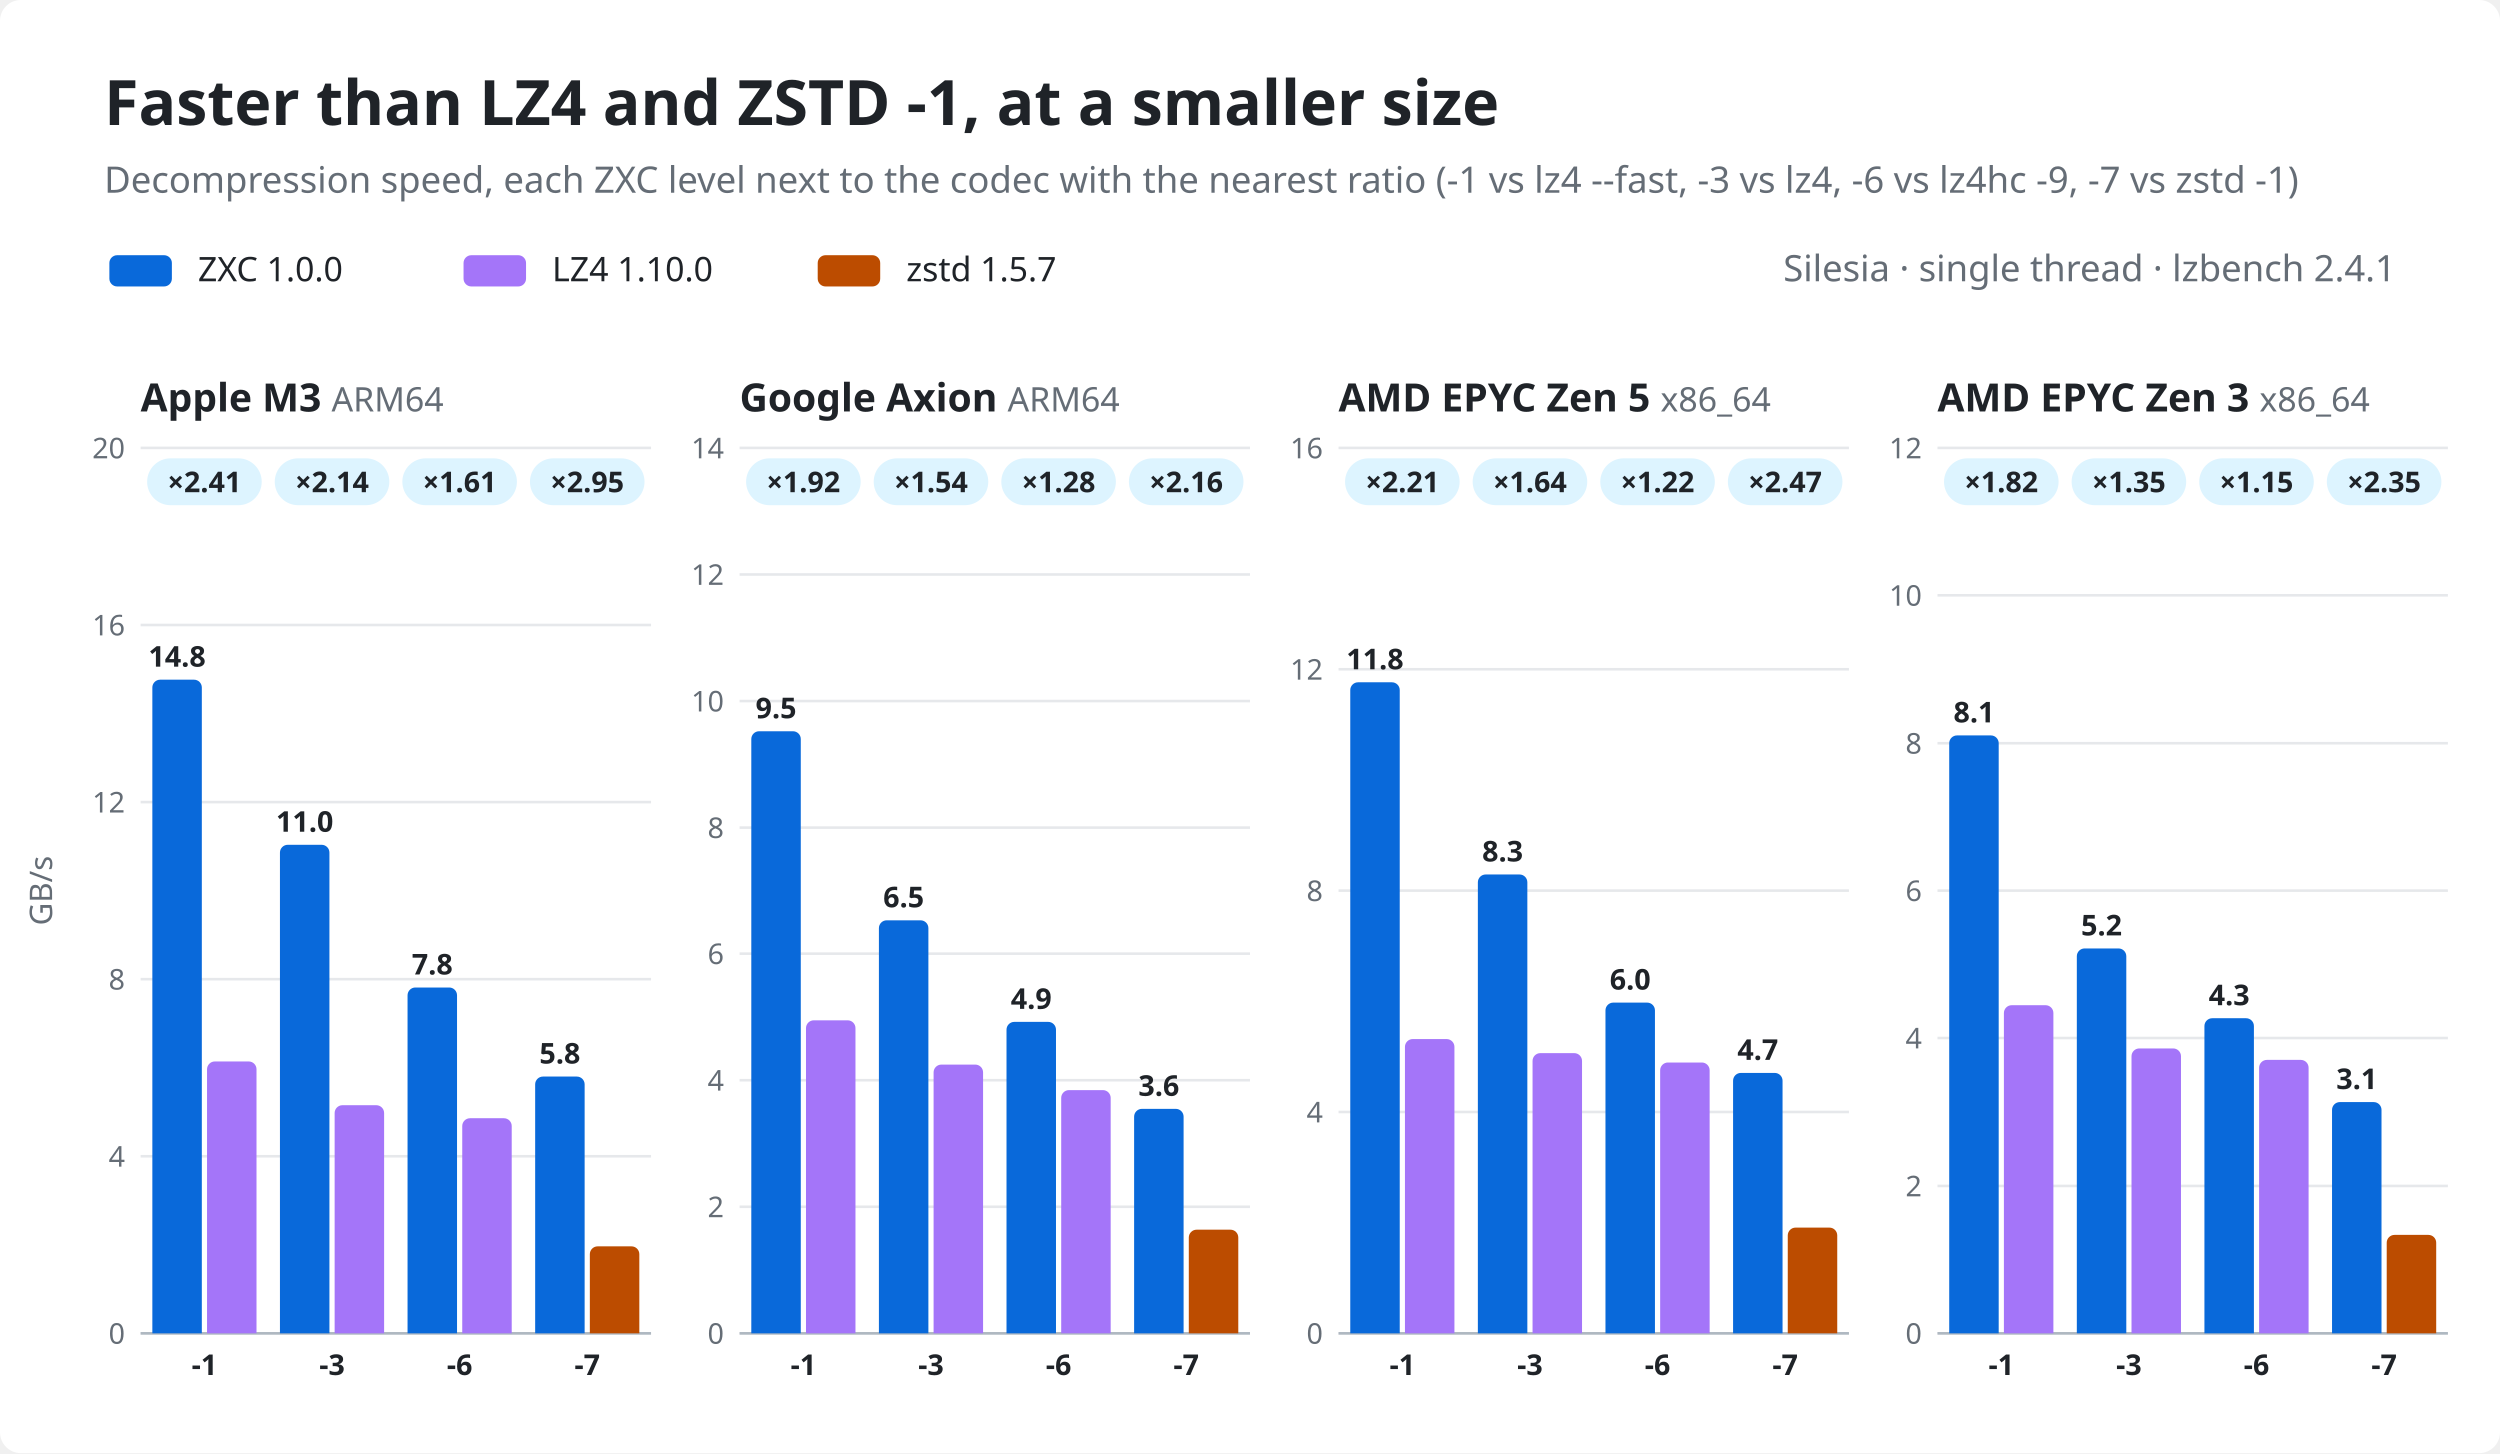
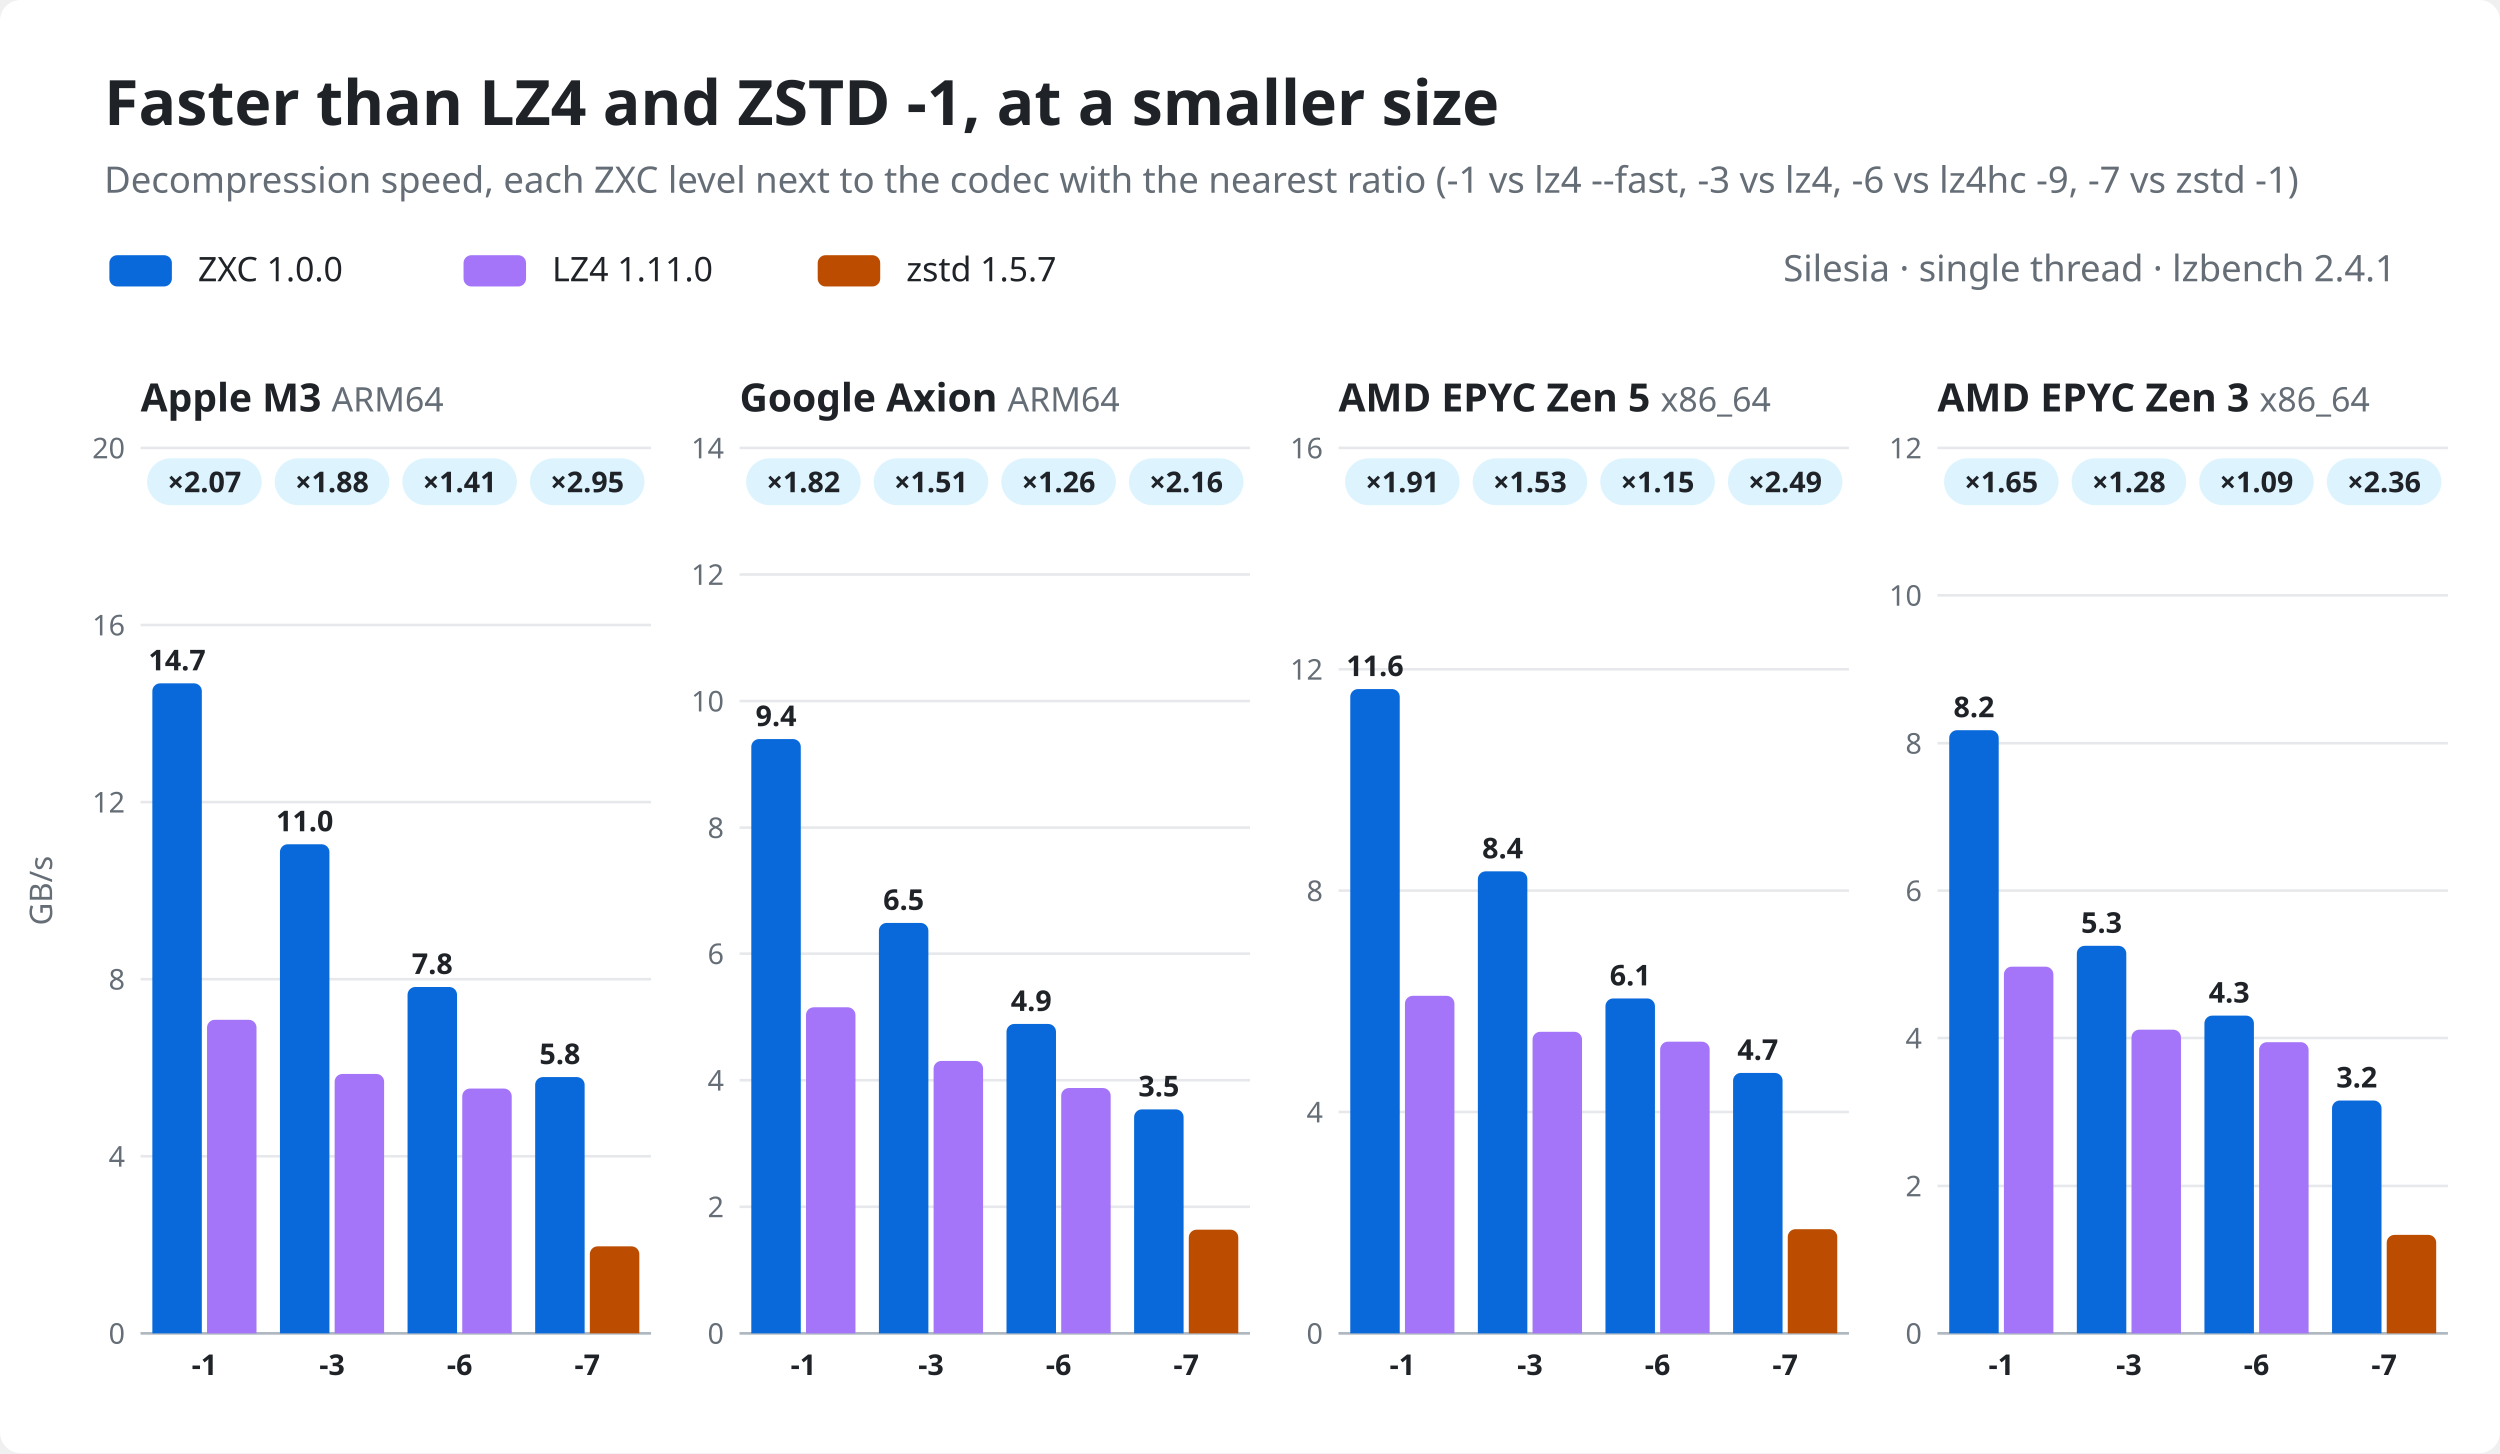
<svg xmlns="http://www.w3.org/2000/svg" viewBox="0 0 960 558" width="960" height="558" role="img" aria-label="Decompression speed of ZXC levels -1, -3, -6 and -7 next to lz4 --fast, lz4, lz4hc -9 and zstd -1 on four CPUs: ZXC is faster at a smaller size in every pair">
  <style>text{font-family:-apple-system,BlinkMacSystemFont,"Segoe UI","Noto Sans",Helvetica,Arial,sans-serif;font-size:11px}.t{font-size:24px;font-weight:700}.st{font-size:14px}.pt{font-size:15px;font-weight:600}.pa{font-size:13px;font-weight:400}.ax{font-size:12px}.b{font-weight:600}.lg{font-size:13px}.num{font-variant-numeric:tabular-nums}.grid,.axis{stroke-width:1}.bg{fill:#ffffff}text{fill:#1f2328}.mu{fill:#656d76}.grid{stroke:#e6e8eb}.axis{stroke:#afb8c1}.zp{fill:#0969da}.op{fill:#bc4c00}.wash{fill:#ddf4ff}.vp{fill:#a475f9}@media (prefers-color-scheme:dark){.bg{fill:#0d1117}text{fill:#e6edf3}.mu{fill:#8d96a0}.grid{stroke:#21262d}.axis{stroke:#3d444d}.zp{fill:#4493f8}.op{fill:#db6d28}.wash{fill:#0c2d6b}.vp{fill:#bc8cff}}.m{text-anchor:middle}.e{text-anchor:end}</style>
  <rect class="bg" width="960" height="558" rx="8" />
  <text x="40" y="48" class="t">Faster than LZ4 and ZSTD -1, at a smaller size</text>
  <text x="40" y="74" class="st mu">Decompression speed, each ZXC level next to the codec with the nearest ratio (-1 vs lz4 --fast, -3 vs lz4, -6 vs lz4hc -9, -7 vs zstd -1)</text>
  <rect class="zp" x="42" y="98" width="24" height="12" rx="3" />
  <text x="76" y="108" class="lg">ZXC 1.0.0</text>
  <rect class="vp" x="178" y="98" width="24" height="12" rx="3" />
-   <text x="212" y="108" class="lg">LZ4 1.10.0</text>
+   <text x="212" y="108" class="lg">LZ4 1.11.0</text>
  <rect class="op" x="314" y="98" width="24" height="12" rx="3" />
  <text x="348" y="108" class="lg">zstd 1.5.7</text>
  <text x="920" y="108" class="st mu e">Silesia · single thread · lzbench 2.4.1</text>
  <path class="grid" d="M54 512h196" />
  <text x="48" y="516" class="mu num e">0</text>
  <path class="grid" d="M54 444h196" />
  <text x="48" y="448" class="mu num e">4</text>
  <path class="grid" d="M54 376h196" />
  <text x="48" y="380" class="mu num e">8</text>
  <path class="grid" d="M54 308h196" />
  <text x="48" y="312" class="mu num e">12</text>
  <path class="grid" d="M54 240h196" />
  <text x="48" y="244" class="mu num e">16</text>
  <path class="grid" d="M54 172h196" />
  <text x="48" y="176" class="mu num e">20</text>
  <path class="axis" d="M54 512h196" />
  <text class="ax mu m" transform="translate(20 342) rotate(-90)">GB/s</text>
  <text x="54" y="158" class="pt">Apple M3 <tspan class="pa mu">ARM64</tspan>
  </text>
-   <path class="zp" d="M58.5 512v-248a3 3 0 0 1 3 -3h13a3 3 0 0 1 3 3v248z" />
-   <path class="vp" d="M79.5 512v-101.4a3 3 0 0 1 3 -3h13a3 3 0 0 1 3 3v101.4z" />
-   <text x="68" y="256" class="num b m">14.8</text>
+   <path class="zp" d="M58.5 512v-246.6a3 3 0 0 1 3 -3h13a3 3 0 0 1 3 3v246.6z" />
+   <path class="vp" d="M79.5 512v-117.4a3 3 0 0 1 3 -3h13a3 3 0 0 1 3 3v117.4z" />
+   <text x="68" y="257.4" class="num b m">14.7</text>
  <rect class="wash" x="56.5" y="176" width="44" height="18" rx="9" />
-   <text x="78.5" y="189" class="b num m">×2.41</text>
+   <text x="78.5" y="189" class="b num m">×2.07</text>
  <text x="78.5" y="528" class="b m">-1</text>
-   <path class="zp" d="M107.5 512v-184.6a3 3 0 0 1 3 -3h13a3 3 0 0 1 3 3v184.6z" />
-   <path class="vp" d="M128.5 512v-84.6a3 3 0 0 1 3 -3h13a3 3 0 0 1 3 3v84.6z" />
-   <text x="117" y="319.4" class="num b m">11.0</text>
+   <path class="zp" d="M107.5 512v-184.8a3 3 0 0 1 3 -3h13a3 3 0 0 1 3 3v184.8z" />
+   <path class="vp" d="M128.5 512v-96.6a3 3 0 0 1 3 -3h13a3 3 0 0 1 3 3v96.6z" />
+   <text x="117" y="319.2" class="num b m">11.0</text>
  <rect class="wash" x="105.5" y="176" width="44" height="18" rx="9" />
-   <text x="127.5" y="189" class="b num m">×2.14</text>
+   <text x="127.5" y="189" class="b num m">×1.88</text>
  <text x="127.5" y="528" class="b m">-3</text>
-   <path class="zp" d="M156.5 512v-129.8a3 3 0 0 1 3 -3h13a3 3 0 0 1 3 3v129.8z" />
-   <path class="vp" d="M177.5 512v-79.6a3 3 0 0 1 3 -3h13a3 3 0 0 1 3 3v79.6z" />
-   <text x="166" y="374.2" class="num b m">7.8</text>
+   <path class="zp" d="M156.5 512v-130a3 3 0 0 1 3 -3h13a3 3 0 0 1 3 3v130z" />
+   <path class="vp" d="M177.5 512v-91a3 3 0 0 1 3 -3h13a3 3 0 0 1 3 3v91z" />
+   <text x="166" y="374" class="num b m">7.8</text>
  <rect class="wash" x="154.5" y="176" width="44" height="18" rx="9" />
-   <text x="176.5" y="189" class="b num m">×1.61</text>
+   <text x="176.5" y="189" class="b num m">×1.41</text>
  <text x="176.5" y="528" class="b m">-6</text>
-   <path class="zp" d="M205.5 512v-95.6a3 3 0 0 1 3 -3h13a3 3 0 0 1 3 3v95.6z" />
+   <path class="zp" d="M205.5 512v-95.4a3 3 0 0 1 3 -3h13a3 3 0 0 1 3 3v95.4z" />
  <path class="op" d="M226.5 512v-30.4a3 3 0 0 1 3 -3h13a3 3 0 0 1 3 3v30.4z" />
-   <text x="215" y="408.4" class="num b m">5.8</text>
+   <text x="215" y="408.6" class="num b m">5.8</text>
  <rect class="wash" x="203.5" y="176" width="44" height="18" rx="9" />
  <text x="225.5" y="189" class="b num m">×2.95</text>
  <text x="225.5" y="528" class="b m">-7</text>
  <path class="grid" d="M284 512h196" />
  <text x="278" y="516" class="mu num e">0</text>
  <path class="grid" d="M284 463.4h196" />
  <text x="278" y="467.4" class="mu num e">2</text>
  <path class="grid" d="M284 414.8h196" />
  <text x="278" y="418.8" class="mu num e">4</text>
  <path class="grid" d="M284 366.2h196" />
  <text x="278" y="370.2" class="mu num e">6</text>
  <path class="grid" d="M284 317.8h196" />
  <text x="278" y="321.8" class="mu num e">8</text>
  <path class="grid" d="M284 269.2h196" />
  <text x="278" y="273.2" class="mu num e">10</text>
  <path class="grid" d="M284 220.6h196" />
  <text x="278" y="224.6" class="mu num e">12</text>
  <path class="grid" d="M284 172h196" />
  <text x="278" y="176" class="mu num e">14</text>
  <path class="axis" d="M284 512h196" />
  <text x="284" y="158" class="pt">Google Axion <tspan class="pa mu">ARM64</tspan>
  </text>
-   <path class="zp" d="M288.5 512v-228.2a3 3 0 0 1 3 -3h13a3 3 0 0 1 3 3v228.2z" />
-   <path class="vp" d="M309.5 512v-117.2a3 3 0 0 1 3 -3h13a3 3 0 0 1 3 3v117.2z" />
-   <text x="298" y="275.8" class="num b m">9.5</text>
+   <path class="zp" d="M288.5 512v-225.2a3 3 0 0 1 3 -3h13a3 3 0 0 1 3 3v225.2z" />
+   <path class="vp" d="M309.5 512v-122.2a3 3 0 0 1 3 -3h13a3 3 0 0 1 3 3v122.2z" />
+   <text x="298" y="278.8" class="num b m">9.4</text>
  <rect class="wash" x="286.5" y="176" width="44" height="18" rx="9" />
-   <text x="308.5" y="189" class="b num m">×1.92</text>
+   <text x="308.5" y="189" class="b num m">×1.82</text>
  <text x="308.5" y="528" class="b m">-1</text>
-   <path class="zp" d="M337.5 512v-155.6a3 3 0 0 1 3 -3h13a3 3 0 0 1 3 3v155.6z" />
-   <path class="vp" d="M358.5 512v-100.2a3 3 0 0 1 3 -3h13a3 3 0 0 1 3 3v100.2z" />
-   <text x="347" y="348.4" class="num b m">6.5</text>
+   <path class="zp" d="M337.5 512v-154.6a3 3 0 0 1 3 -3h13a3 3 0 0 1 3 3v154.6z" />
+   <path class="vp" d="M358.5 512v-101.6a3 3 0 0 1 3 -3h13a3 3 0 0 1 3 3v101.6z" />
+   <text x="347" y="349.4" class="num b m">6.5</text>
  <rect class="wash" x="335.5" y="176" width="44" height="18" rx="9" />
-   <text x="357.5" y="189" class="b num m">×1.54</text>
+   <text x="357.5" y="189" class="b num m">×1.51</text>
  <text x="357.5" y="528" class="b m">-3</text>
-   <path class="zp" d="M386.5 512v-116.6a3 3 0 0 1 3 -3h13a3 3 0 0 1 3 3v116.6z" />
-   <path class="vp" d="M407.5 512v-90.4a3 3 0 0 1 3 -3h13a3 3 0 0 1 3 3v90.4z" />
-   <text x="396" y="387.4" class="num b m">4.9</text>
+   <path class="zp" d="M386.5 512v-115.8a3 3 0 0 1 3 -3h13a3 3 0 0 1 3 3v115.8z" />
+   <path class="vp" d="M407.5 512v-91.2a3 3 0 0 1 3 -3h13a3 3 0 0 1 3 3v91.2z" />
+   <text x="396" y="388.2" class="num b m">4.9</text>
  <rect class="wash" x="384.5" y="176" width="44" height="18" rx="9" />
-   <text x="406.5" y="189" class="b num m">×1.28</text>
+   <text x="406.5" y="189" class="b num m">×1.26</text>
  <text x="406.5" y="528" class="b m">-6</text>
-   <path class="zp" d="M435.5 512v-83.2a3 3 0 0 1 3 -3h13a3 3 0 0 1 3 3v83.2z" />
+   <path class="zp" d="M435.5 512v-83a3 3 0 0 1 3 -3h13a3 3 0 0 1 3 3v83z" />
  <path class="op" d="M456.5 512v-36.8a3 3 0 0 1 3 -3h13a3 3 0 0 1 3 3v36.8z" />
-   <text x="445" y="420.8" class="num b m">3.6</text>
+   <text x="445" y="421" class="num b m">3.5</text>
  <rect class="wash" x="433.5" y="176" width="44" height="18" rx="9" />
  <text x="455.5" y="189" class="b num m">×2.16</text>
  <text x="455.5" y="528" class="b m">-7</text>
  <path class="grid" d="M514 512h196" />
  <text x="508" y="516" class="mu num e">0</text>
  <path class="grid" d="M514 427h196" />
  <text x="508" y="431" class="mu num e">4</text>
  <path class="grid" d="M514 342h196" />
  <text x="508" y="346" class="mu num e">8</text>
  <path class="grid" d="M514 257h196" />
  <text x="508" y="261" class="mu num e">12</text>
  <path class="grid" d="M514 172h196" />
  <text x="508" y="176" class="mu num e">16</text>
  <path class="axis" d="M514 512h196" />
  <text x="514" y="158" class="pt">AMD EPYC Zen 5 <tspan class="pa mu">x86_64</tspan>
  </text>
-   <path class="zp" d="M518.5 512v-247a3 3 0 0 1 3 -3h13a3 3 0 0 1 3 3v247z" />
-   <path class="vp" d="M539.5 512v-110a3 3 0 0 1 3 -3h13a3 3 0 0 1 3 3v110z" />
-   <text x="528" y="257" class="num b m">11.8</text>
+   <path class="zp" d="M518.5 512v-244.4a3 3 0 0 1 3 -3h13a3 3 0 0 1 3 3v244.4z" />
+   <path class="vp" d="M539.5 512v-126.6a3 3 0 0 1 3 -3h13a3 3 0 0 1 3 3v126.6z" />
+   <text x="528" y="259.6" class="num b m">11.6</text>
  <rect class="wash" x="516.5" y="176" width="44" height="18" rx="9" />
-   <text x="538.5" y="189" class="b num m">×2.21</text>
+   <text x="538.5" y="189" class="b num m">×1.91</text>
  <text x="538.5" y="528" class="b m">-1</text>
-   <path class="zp" d="M567.5 512v-173.2a3 3 0 0 1 3 -3h13a3 3 0 0 1 3 3v173.2z" />
-   <path class="vp" d="M588.5 512v-104.6a3 3 0 0 1 3 -3h13a3 3 0 0 1 3 3v104.6z" />
-   <text x="577" y="330.8" class="num b m">8.3</text>
+   <path class="zp" d="M567.5 512v-174.4a3 3 0 0 1 3 -3h13a3 3 0 0 1 3 3v174.4z" />
+   <path class="vp" d="M588.5 512v-112.8a3 3 0 0 1 3 -3h13a3 3 0 0 1 3 3v112.8z" />
+   <text x="577" y="329.6" class="num b m">8.4</text>
  <rect class="wash" x="565.5" y="176" width="44" height="18" rx="9" />
-   <text x="587.5" y="189" class="b num m">×1.64</text>
+   <text x="587.5" y="189" class="b num m">×1.53</text>
  <text x="587.5" y="528" class="b m">-3</text>
-   <path class="zp" d="M616.5 512v-124a3 3 0 0 1 3 -3h13a3 3 0 0 1 3 3v124z" />
-   <path class="vp" d="M637.5 512v-101a3 3 0 0 1 3 -3h13a3 3 0 0 1 3 3v101z" />
-   <text x="626" y="380" class="num b m">6.0</text>
+   <path class="zp" d="M616.5 512v-125.6a3 3 0 0 1 3 -3h13a3 3 0 0 1 3 3v125.6z" />
+   <path class="vp" d="M637.5 512v-109a3 3 0 0 1 3 -3h13a3 3 0 0 1 3 3v109z" />
+   <text x="626" y="378.4" class="num b m">6.1</text>
  <rect class="wash" x="614.5" y="176" width="44" height="18" rx="9" />
-   <text x="636.5" y="189" class="b num m">×1.22</text>
+   <text x="636.5" y="189" class="b num m">×1.15</text>
  <text x="636.5" y="528" class="b m">-6</text>
  <path class="zp" d="M665.5 512v-97a3 3 0 0 1 3 -3h13a3 3 0 0 1 3 3v97z" />
-   <path class="op" d="M686.5 512v-37.6a3 3 0 0 1 3 -3h13a3 3 0 0 1 3 3v37.6z" />
+   <path class="op" d="M686.5 512v-37a3 3 0 0 1 3 -3h13a3 3 0 0 1 3 3v37z" />
  <text x="675" y="407" class="num b m">4.7</text>
  <rect class="wash" x="663.5" y="176" width="44" height="18" rx="9" />
-   <text x="685.5" y="189" class="b num m">×2.47</text>
+   <text x="685.5" y="189" class="b num m">×2.49</text>
  <text x="685.5" y="528" class="b m">-7</text>
  <path class="grid" d="M744 512h196" />
  <text x="738" y="516" class="mu num e">0</text>
  <path class="grid" d="M744 455.4h196" />
  <text x="738" y="459.4" class="mu num e">2</text>
  <path class="grid" d="M744 398.6h196" />
  <text x="738" y="402.6" class="mu num e">4</text>
  <path class="grid" d="M744 342h196" />
  <text x="738" y="346" class="mu num e">6</text>
  <path class="grid" d="M744 285.4h196" />
  <text x="738" y="289.4" class="mu num e">8</text>
  <path class="grid" d="M744 228.6h196" />
  <text x="738" y="232.6" class="mu num e">10</text>
  <path class="grid" d="M744 172h196" />
  <text x="738" y="176" class="mu num e">12</text>
  <path class="axis" d="M744 512h196" />
  <text x="744" y="158" class="pt">AMD EPYC Zen 3 <tspan class="pa mu">x86_64</tspan>
  </text>
-   <path class="zp" d="M748.5 512v-226.6a3 3 0 0 1 3 -3h13a3 3 0 0 1 3 3v226.6z" />
-   <path class="vp" d="M769.5 512v-123a3 3 0 0 1 3 -3h13a3 3 0 0 1 3 3v123z" />
-   <text x="758" y="277.4" class="num b m">8.1</text>
+   <path class="zp" d="M748.5 512v-228.6a3 3 0 0 1 3 -3h13a3 3 0 0 1 3 3v228.6z" />
+   <path class="vp" d="M769.5 512v-137.8a3 3 0 0 1 3 -3h13a3 3 0 0 1 3 3v137.8z" />
+   <text x="758" y="275.4" class="num b m">8.2</text>
  <rect class="wash" x="746.5" y="176" width="44" height="18" rx="9" />
-   <text x="768.5" y="189" class="b num m">×1.82</text>
+   <text x="768.5" y="189" class="b num m">×1.65</text>
  <text x="768.5" y="528" class="b m">-1</text>
-   <path class="zp" d="M797.5 512v-144.8a3 3 0 0 1 3 -3h13a3 3 0 0 1 3 3v144.8z" />
-   <path class="vp" d="M818.5 512v-106.4a3 3 0 0 1 3 -3h13a3 3 0 0 1 3 3v106.4z" />
-   <text x="807" y="359.2" class="num b m">5.2</text>
+   <path class="zp" d="M797.5 512v-145.8a3 3 0 0 1 3 -3h13a3 3 0 0 1 3 3v145.8z" />
+   <path class="vp" d="M818.5 512v-113.6a3 3 0 0 1 3 -3h13a3 3 0 0 1 3 3v113.6z" />
+   <text x="807" y="358.2" class="num b m">5.3</text>
  <rect class="wash" x="795.5" y="176" width="44" height="18" rx="9" />
-   <text x="817.5" y="189" class="b num m">×1.35</text>
+   <text x="817.5" y="189" class="b num m">×1.28</text>
  <text x="817.5" y="528" class="b m">-3</text>
-   <path class="zp" d="M846.5 512v-118a3 3 0 0 1 3 -3h13a3 3 0 0 1 3 3v118z" />
-   <path class="vp" d="M867.5 512v-102a3 3 0 0 1 3 -3h13a3 3 0 0 1 3 3v102z" />
-   <text x="856" y="386" class="num b m">4.3</text>
+   <path class="zp" d="M846.5 512v-119a3 3 0 0 1 3 -3h13a3 3 0 0 1 3 3v119z" />
+   <path class="vp" d="M867.5 512v-108.8a3 3 0 0 1 3 -3h13a3 3 0 0 1 3 3v108.8z" />
+   <text x="856" y="385" class="num b m">4.3</text>
  <rect class="wash" x="844.5" y="176" width="44" height="18" rx="9" />
-   <text x="866.5" y="189" class="b num m">×1.15</text>
+   <text x="866.5" y="189" class="b num m">×1.09</text>
  <text x="866.5" y="528" class="b m">-6</text>
-   <path class="zp" d="M895.5 512v-85.8a3 3 0 0 1 3 -3h13a3 3 0 0 1 3 3v85.8z" />
+   <path class="zp" d="M895.5 512v-86.4a3 3 0 0 1 3 -3h13a3 3 0 0 1 3 3v86.4z" />
  <path class="op" d="M916.5 512v-34.8a3 3 0 0 1 3 -3h13a3 3 0 0 1 3 3v34.8z" />
-   <text x="905" y="418.2" class="num b m">3.1</text>
+   <text x="905" y="417.6" class="num b m">3.2</text>
  <rect class="wash" x="893.5" y="176" width="44" height="18" rx="9" />
-   <text x="915.5" y="189" class="b num m">×2.35</text>
+   <text x="915.5" y="189" class="b num m">×2.36</text>
  <text x="915.5" y="528" class="b m">-7</text>
</svg>
